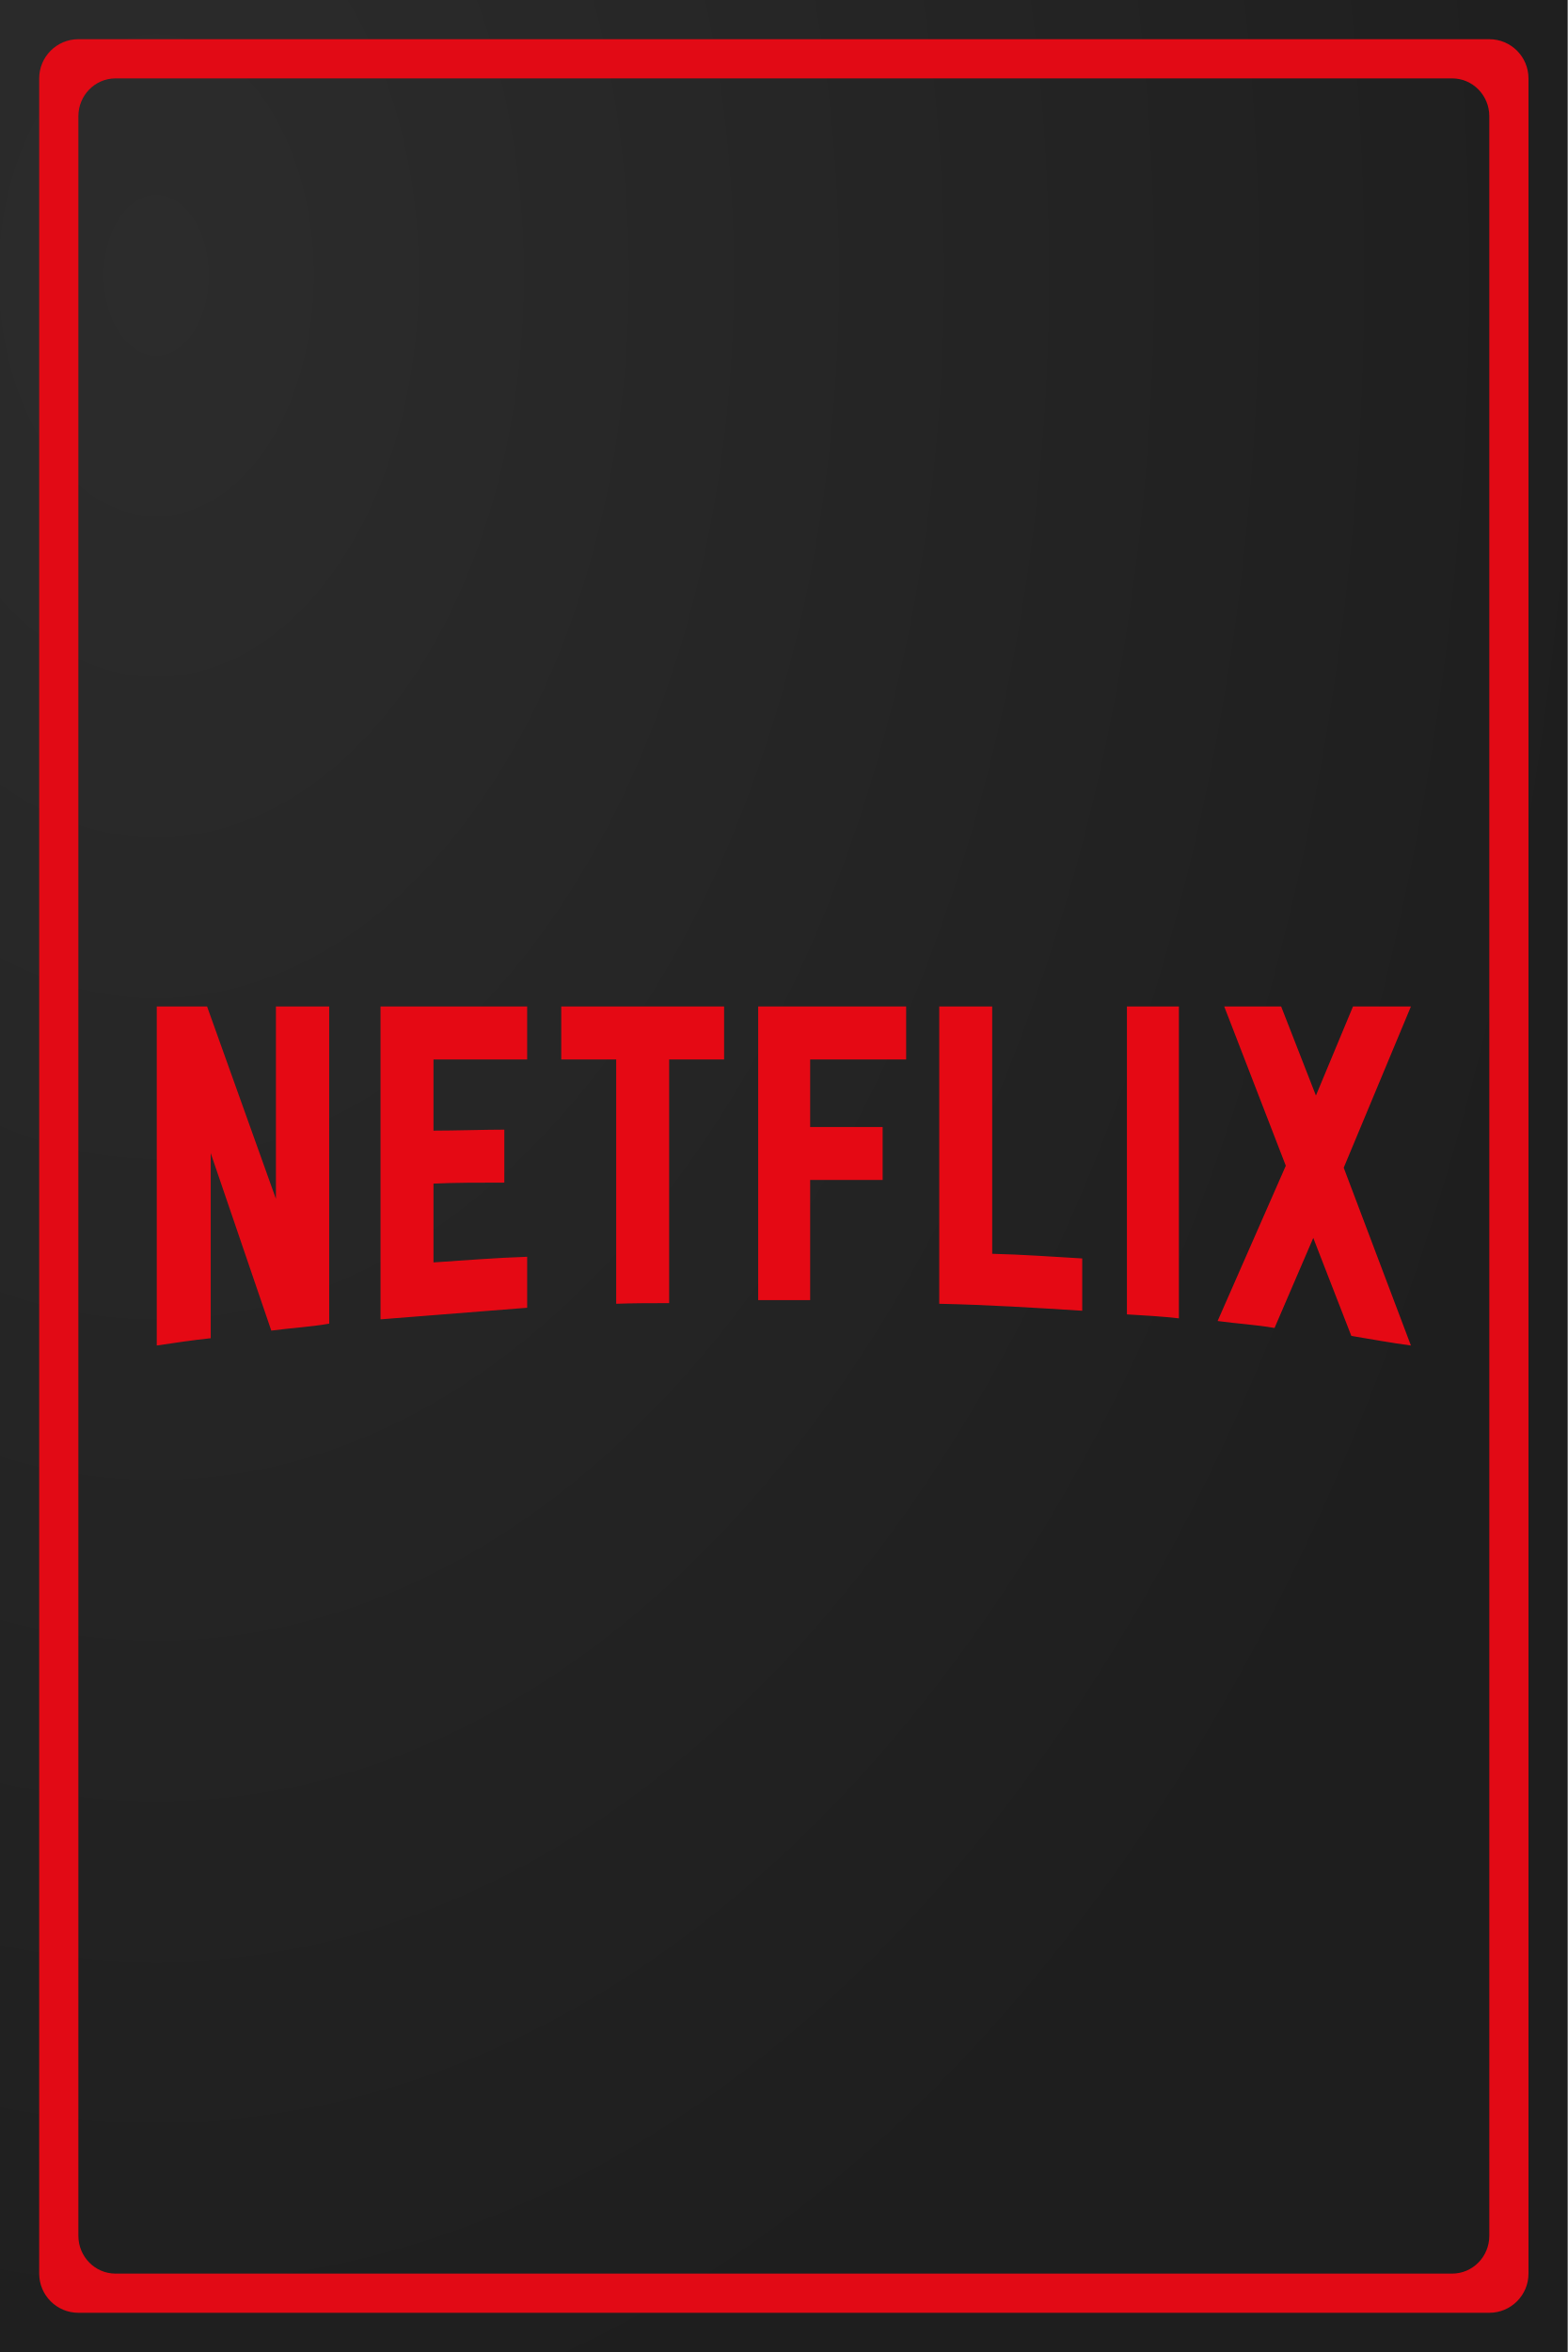
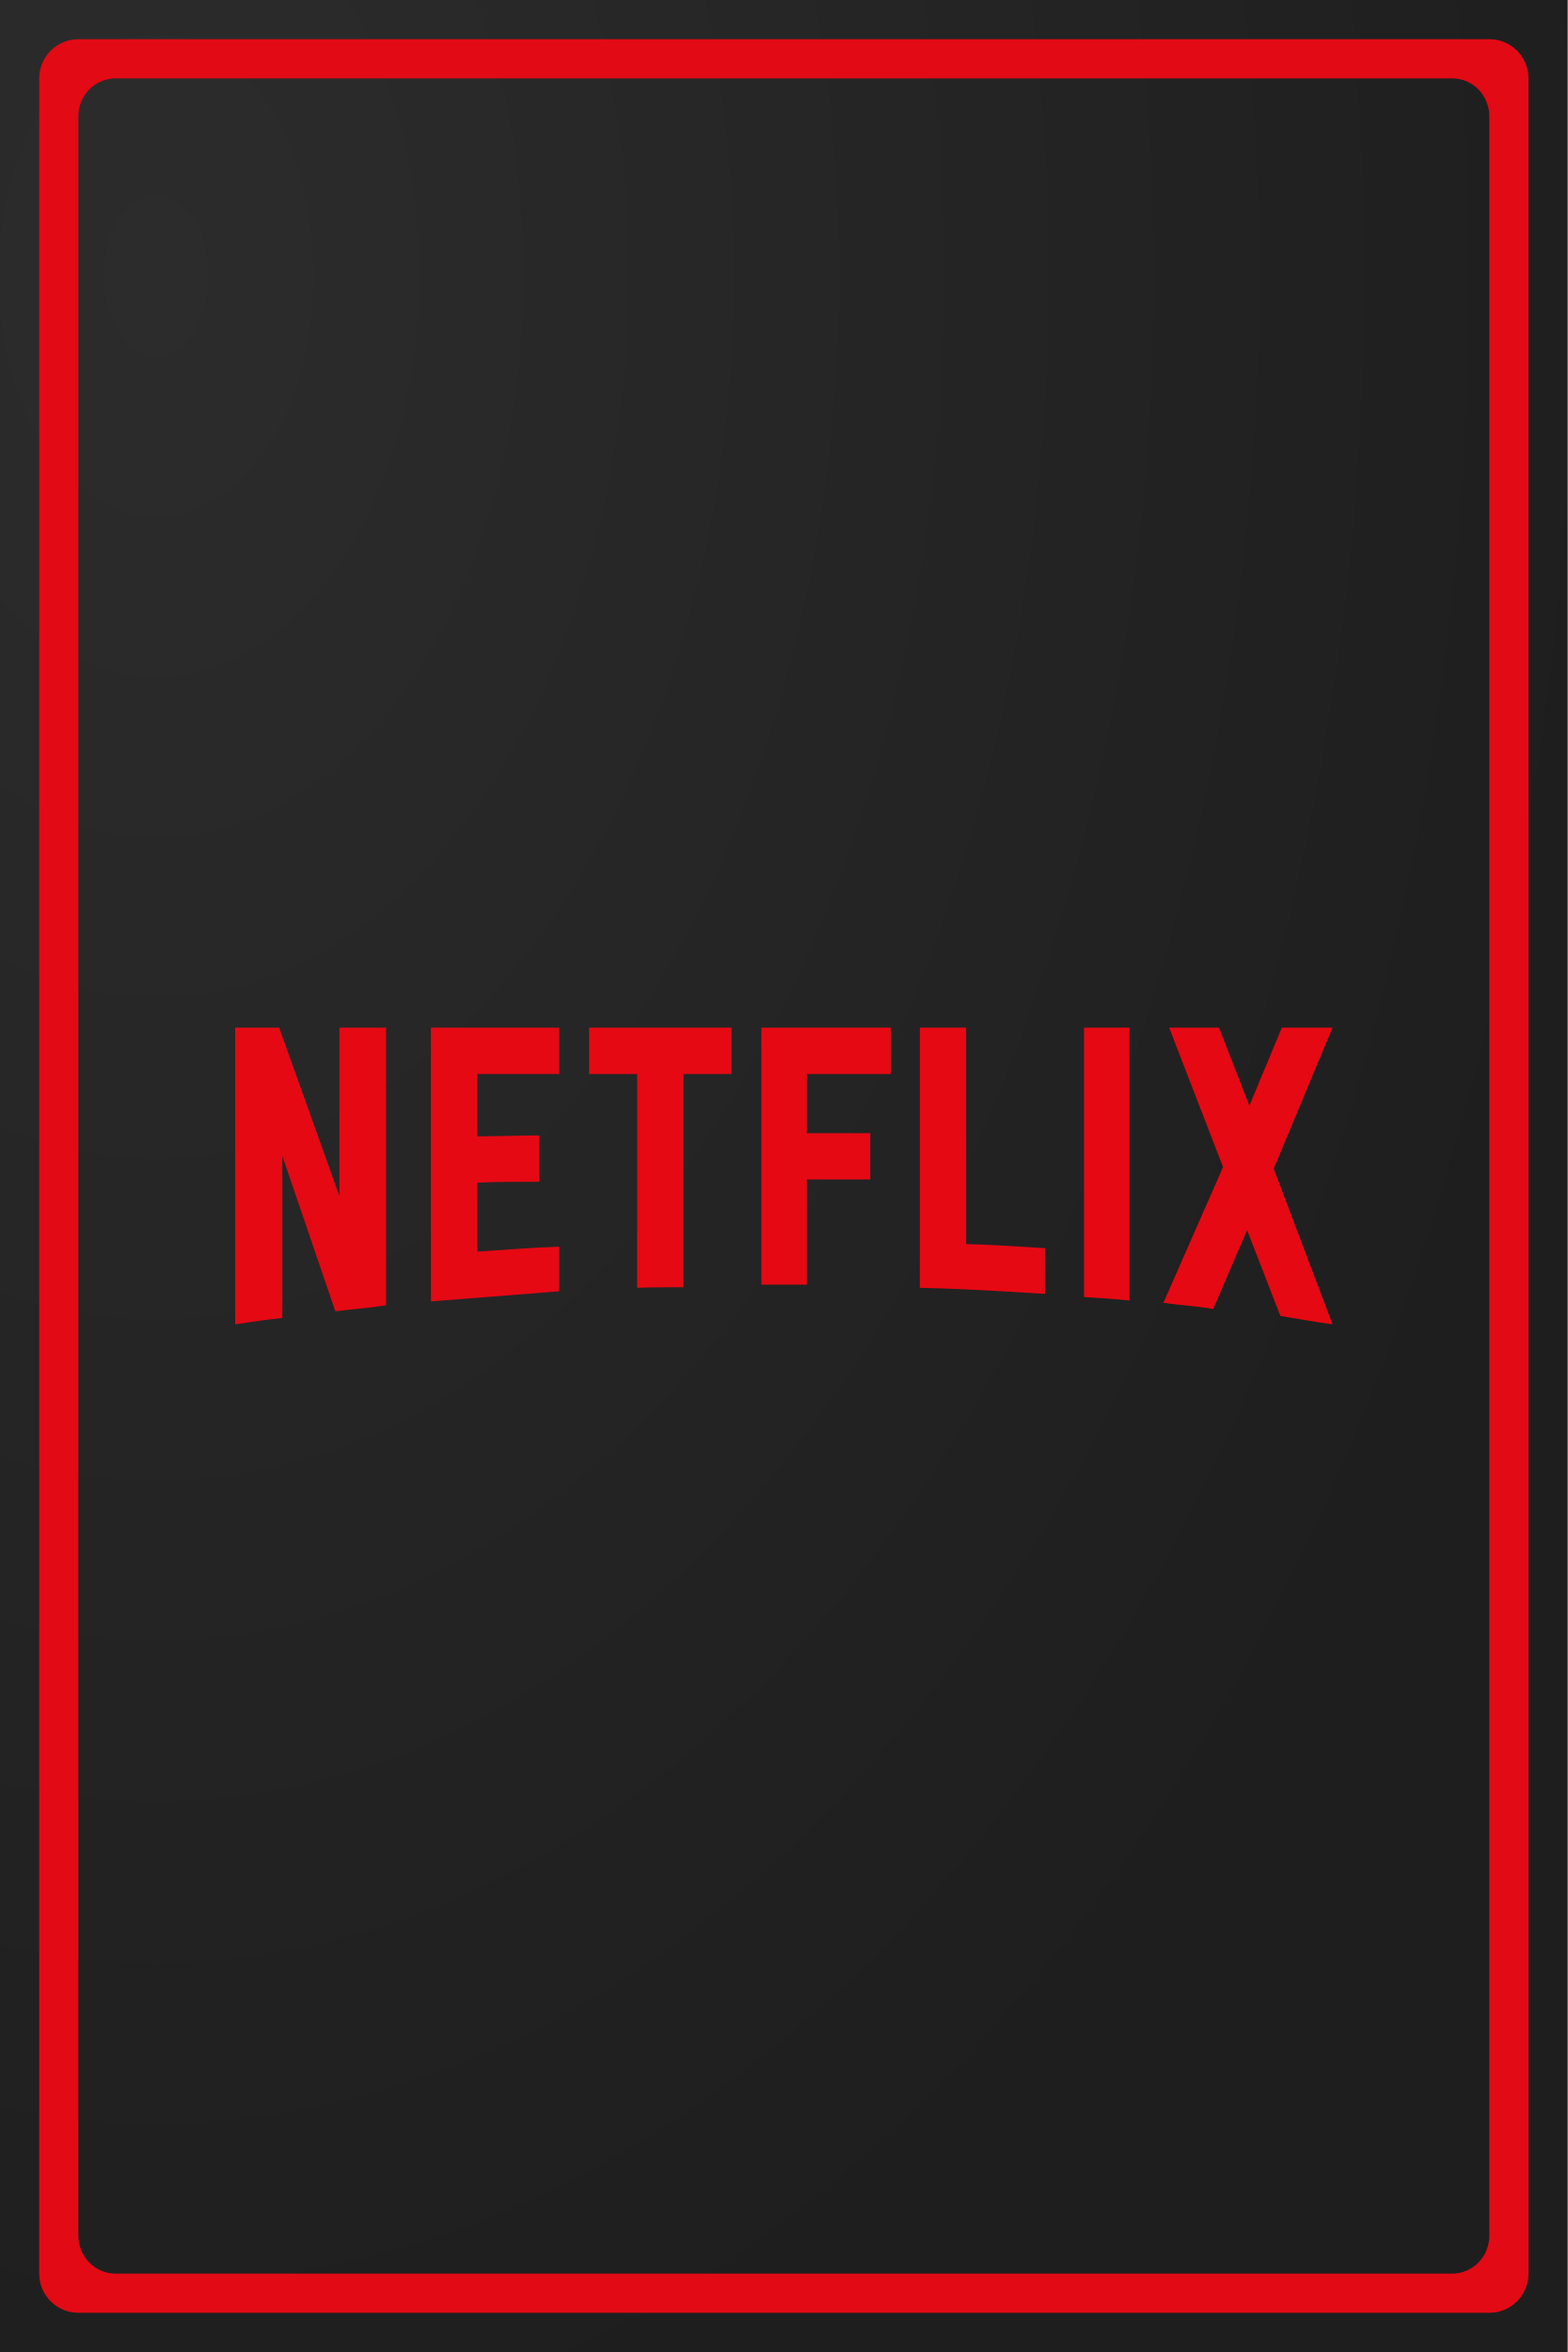
<svg xmlns="http://www.w3.org/2000/svg" xmlns:xlink="http://www.w3.org/1999/xlink" width="1000" height="1500" viewBox="0 0 264.583 396.875" version="1.1" id="svg8">
  <defs id="defs2">
    <linearGradient id="linearGradient847">
      <stop style="stop-color:#282828;stop-opacity:1" offset="0" id="stop843" />
      <stop style="stop-color:#191919;stop-opacity:1" offset="1" id="stop845" />
    </linearGradient>
    <radialGradient xlink:href="#linearGradient847" id="radialGradient849" cx="26.375" cy="97.114" fx="26.375" fy="97.114" r="132.292" gradientTransform="matrix(0,3.073488,-2.009916,0,221.566,-34.61139)" gradientUnits="userSpaceOnUse" />
  </defs>
  <g id="layer1">
    <rect style="opacity:0.98;fill:url(#radialGradient849);fill-opacity:1;stroke-width:2.646" id="rect841" width="264.583" height="396.875" x="-5.0862632e-06" y="-4.7961635e-14" />
    <path id="rect3410" style="opacity:0.98;fill:#e50914;fill-opacity:1;stroke-width:46.344" d="M 49.832 25 A 25 25 0 0 0 25 50 L 25 1450 A 25 25 0 0 0 50 1475 L 950 1475 A 25 25 0 0 0 975 1450 L 975 50 A 25 25 0 0 0 950 25 L 50 25 A 25 25 0 0 0 49.832 25 z M 73.543 50 A 23.684 24.138 0 0 1 73.684 50 L 926.316 50 A 23.684 24.138 0 0 1 950 74.139 L 950 1425.861 A 23.684 24.138 0 0 1 926.316 1450 L 73.684 1450 A 23.684 24.138 0 0 1 50 1425.861 L 50 74.139 A 23.684 24.138 0 0 1 73.543 50 z " transform="scale(0.2645833)" />
-     <path d="m 55.563,223.352 c -3.184,0.559 -6.424,0.727 -9.776,1.173 L 35.564,194.583 v 31.228 c -3.184,0.335 -6.089,0.782 -9.106,1.229 v -57.204 h 8.491 l 11.619,32.457 v -32.457 h 8.994 z m 17.597,-32.568 c 3.464,0 8.771,-0.168 11.955,-0.168 v 8.938 c -3.966,0 -8.603,0 -11.955,0.168 v 13.296 c 5.251,-0.335 10.503,-0.782 15.809,-0.95 v 8.602 l -24.748,1.956 v -52.791 h 24.748 v 8.938 h -15.809 z m 49.048,-12.01 h -9.273 v 41.115 c -3.017,0 -6.033,0 -8.938,0.111 v -41.227 h -9.273 v -8.938 h 27.485 z m 14.524,11.396 h 12.234 v 8.938 h -12.234 v 20.279 h -8.771 v -49.551 h 24.972 v 8.938 h -16.201 z m 30.725,21.395 c 5.084,0.111 10.223,0.503 15.195,0.782 v 8.827 c -7.988,-0.503 -15.977,-1.005 -24.133,-1.173 v -50.165 h 8.938 z m 22.736,10.223 c 2.849,0.168 5.866,0.335 8.771,0.67 v -52.623 h -8.771 z m 47.931,-51.953 -11.34,27.206 11.34,29.999 c -3.352,-0.447 -6.704,-1.061 -10.056,-1.62 l -6.424,-16.535 -6.535,15.195 c -3.241,-0.559 -6.369,-0.727 -9.608,-1.174 l 11.508,-26.2 -10.391,-26.87 h 9.608 l 5.866,15.027 6.257,-15.027 z" fill="#d81f26" id="path2081" style="fill:#e50914;fill-opacity:1;stroke-width:0.207" />
+     <path d="m 65.154,220.238 c -2.786,0.489 -5.621,0.636 -8.554,1.027 l -8.945,-26.2 v 27.324 c -2.786,0.293 -5.328,0.684 -7.967,1.075 v -50.054 h 7.43 l 10.167,28.4 v -28.4 h 7.87 z m 15.397,-28.497 c 3.031,0 7.674,-0.147 10.46,-0.147 v 7.821 c -3.471,0 -7.528,0 -10.46,0.147 v 11.634 c 4.595,-0.293 9.19,-0.685 13.833,-0.831 v 7.527 l -21.654,1.711 v -46.192 h 21.654 v 7.821 H 80.552 Z m 42.917,-10.509 h -8.114 v 35.976 c -2.64,0 -5.279,0 -7.821,0.098 v -36.073 h -8.114 v -7.821 h 24.049 z m 12.709,9.972 h 10.705 v 7.821 h -10.705 v 17.744 h -7.675 v -43.357 h 21.85 v 7.821 h -14.175 z m 26.884,18.721 c 4.448,0.098 8.945,0.44 13.296,0.684 v 7.723 c -6.99,-0.44 -13.98,-0.88 -21.116,-1.027 v -43.895 h 7.821 z m 19.894,8.945 c 2.493,0.147 5.132,0.294 7.674,0.586 v -46.045 h -7.674 z m 41.94,-45.459 -9.923,23.805 9.923,26.249 c -2.933,-0.391 -5.866,-0.929 -8.799,-1.418 l -5.621,-14.468 -5.718,13.296 c -2.836,-0.489 -5.573,-0.636 -8.407,-1.027 l 10.069,-22.925 -9.092,-23.511 h 8.407 l 5.132,13.149 5.475,-13.149 z" fill="#d81f26" id="path2081" style="fill:#e50914;fill-opacity:1;stroke-width:0.181" />
  </g>
</svg>
